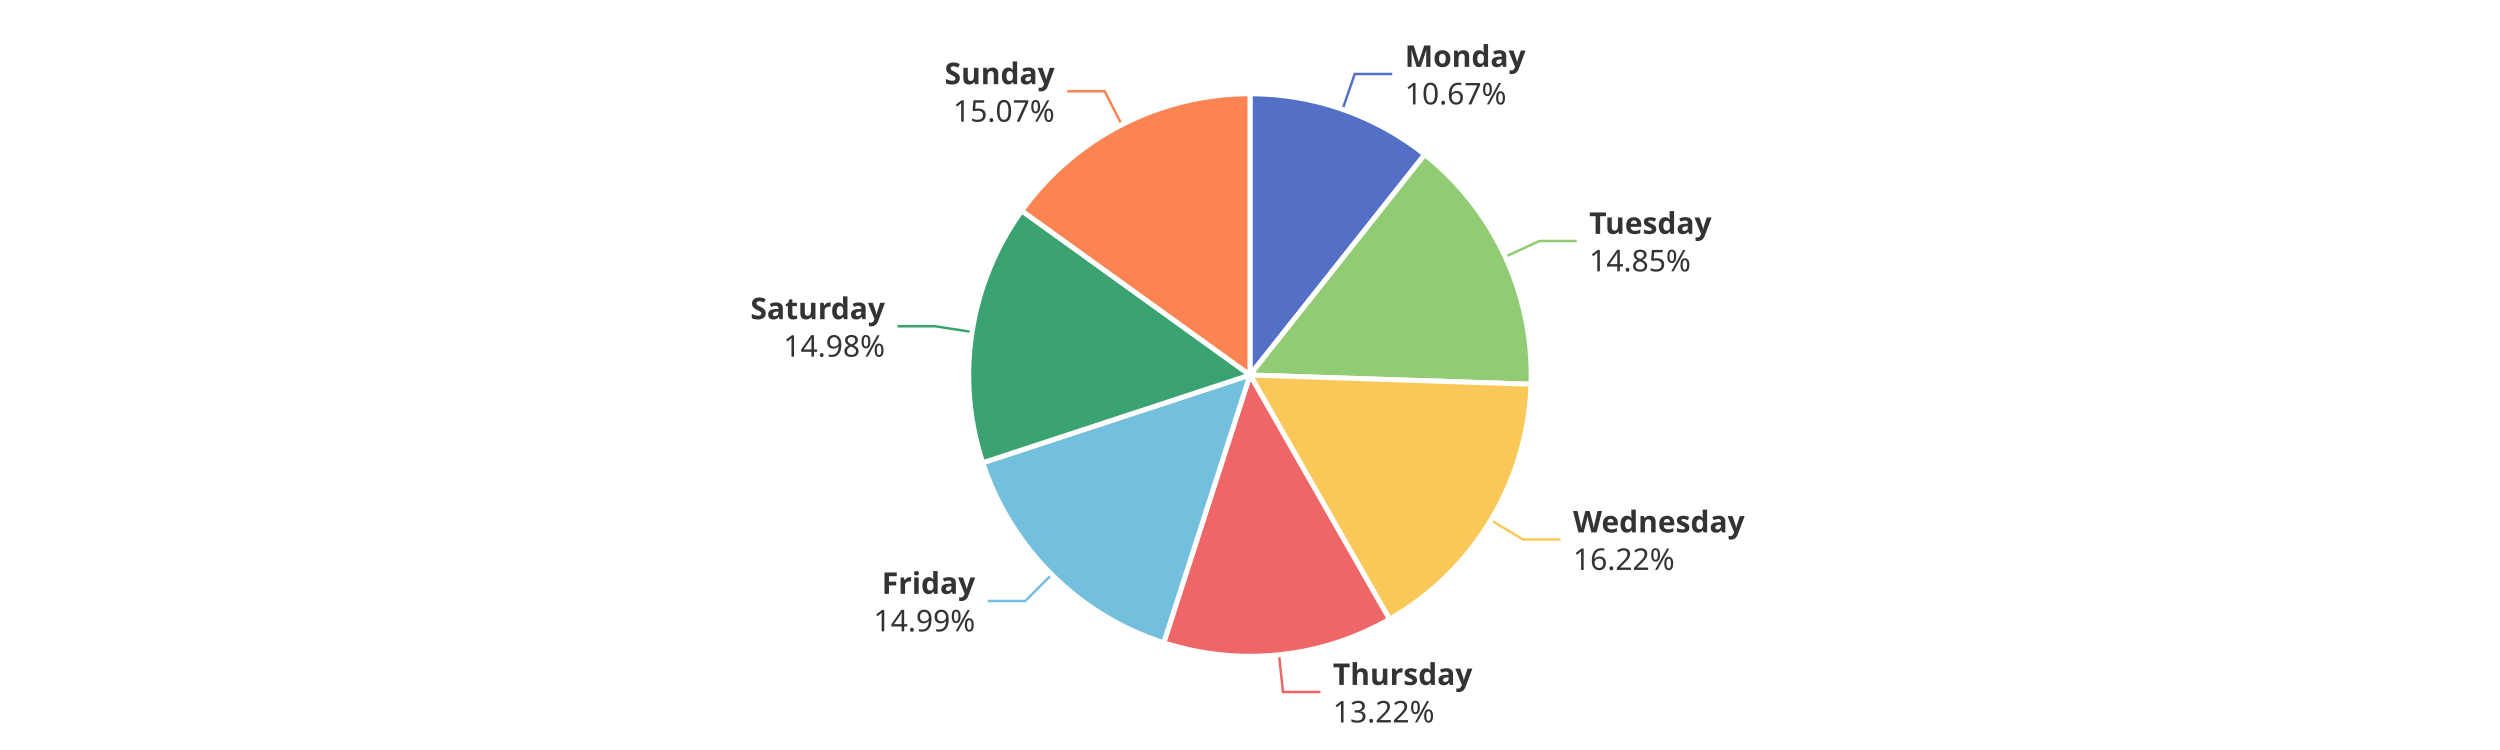
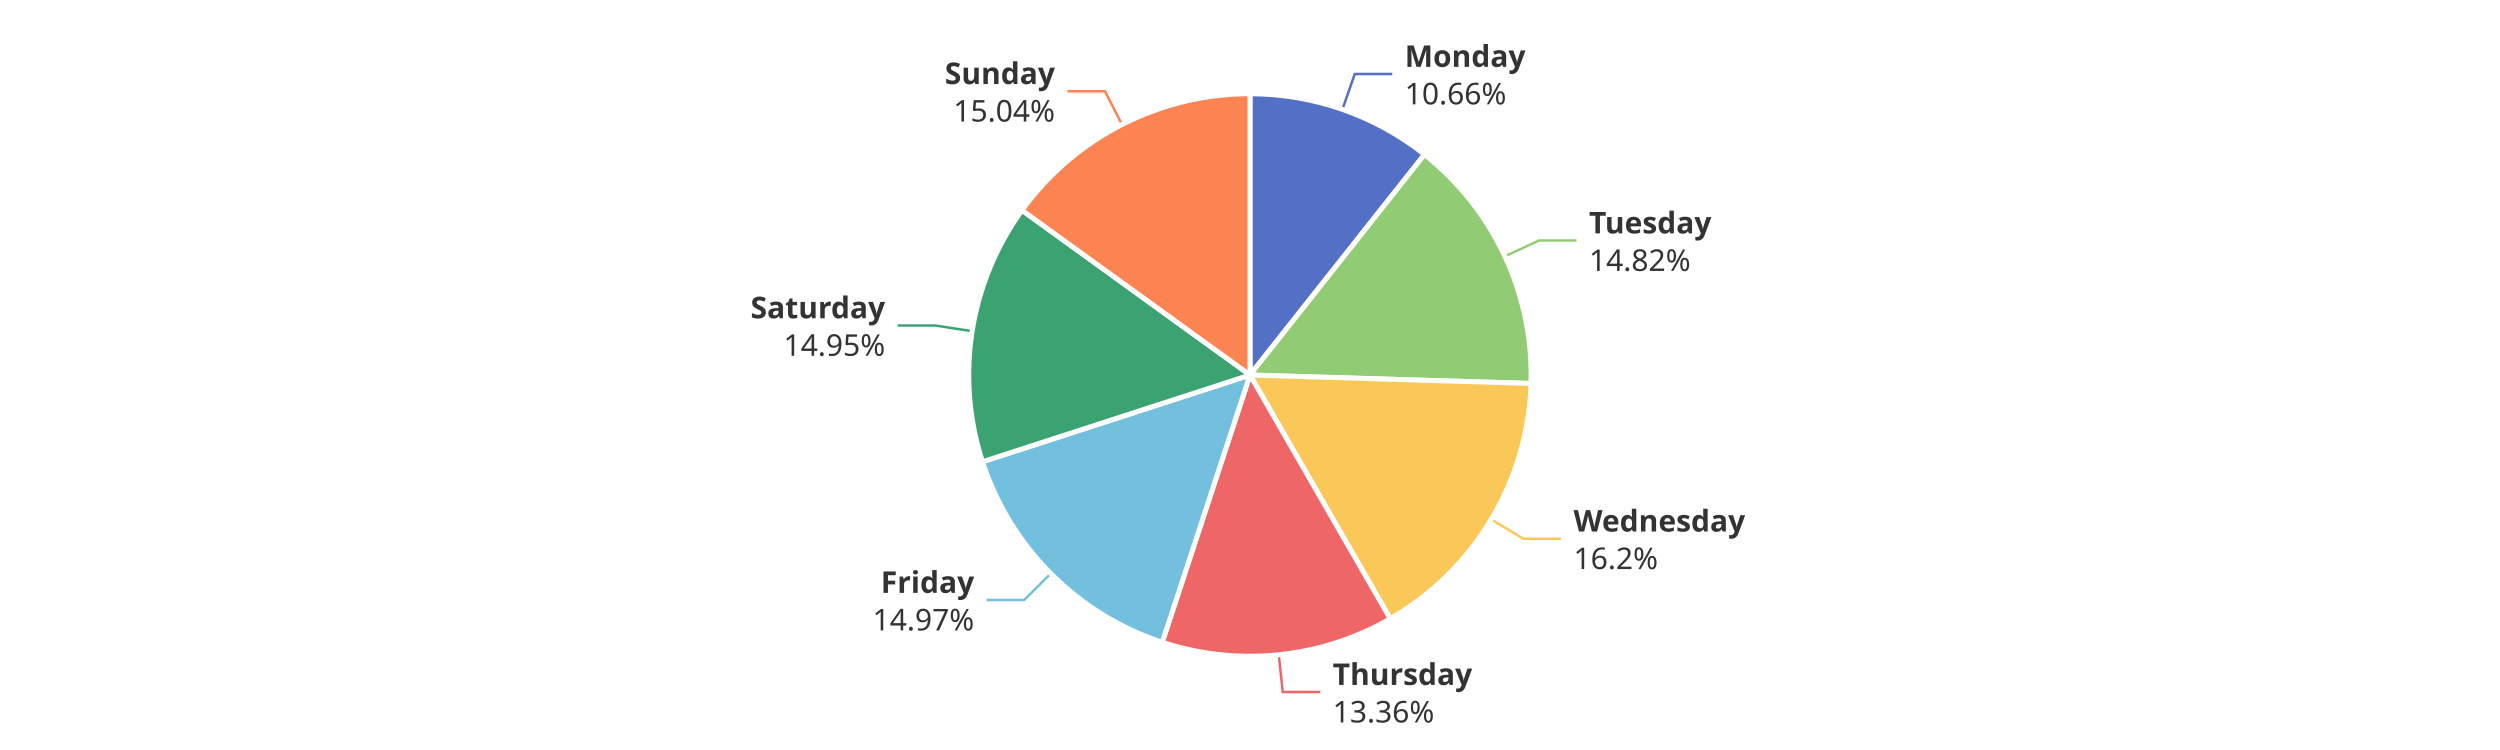
<svg xmlns="http://www.w3.org/2000/svg" width="1000" height="300" version="1.1" baseProfile="full" viewBox="0 0 1000 300">
  <rect width="1000" height="300" x="0" y="0" id="0" fill="#ffffff" />
-   <polyline points="537 43.8 541.9 29.6 556.9 29.6" fill="none" stroke="#5470c6" />
-   <polyline points="602.1 102.7 615.7 96.4 630.7 96.4" fill="none" stroke="#91cc75" />
-   <polyline points="596.4 208.1 609.2 215.8 624.2 215.8" fill="none" stroke="#fac858" />
-   <polyline points="511.6 261.9 513.2 276.8 528.2 276.8" fill="none" stroke="#ee6666" />
-   <polyline points="420.7 229.8 410.1 240.4 395.1 240.4" fill="none" stroke="#73c0de" />
-   <polyline points="388.8 132.8 374 130.5 359 130.5" fill="none" stroke="#3ba272" />
-   <polyline points="448.7 49.9 441.9 36.5 426.9 36.5" fill="none" stroke="#fc8452" />
-   <path d="M500 37.5A112.5 112.5 0 0 1 569.9 61.8L500 150Z" fill="#5470c6" stroke="#fff" stroke-width="2" stroke-linejoin="round" />
-   <path d="M569.9 61.8A112.5 112.5 0 0 1 612.4 153.7L500 150Z" fill="#91cc75" stroke="#fff" stroke-width="2" stroke-linejoin="round" />
-   <path d="M612.4 153.7A112.5 112.5 0 0 1 555.8 247.7L500 150Z" fill="#fac858" stroke="#fff" stroke-width="2" stroke-linejoin="round" />
-   <path d="M555.8 247.7A112.5 112.5 0 0 1 465.5 257.1L500 150Z" fill="#ee6666" stroke="#fff" stroke-width="2" stroke-linejoin="round" />
-   <path d="M465.5 257.1A112.5 112.5 0 0 1 393.1 185.1L500 150Z" fill="#73c0de" stroke="#fff" stroke-width="2" stroke-linejoin="round" />
-   <path d="M393.1 185.1A112.5 112.5 0 0 1 408.7 84.3L500 150Z" fill="#3ba272" stroke="#fff" stroke-width="2" stroke-linejoin="round" />
-   <path d="M408.7 84.3A112.5 112.5 0 0 1 500 37.5L500 150Z" fill="#fc8452" stroke="#fff" stroke-width="2" stroke-linejoin="round" />
-   <path d="M0 -15l42.8 0l0 30l-42.8 0Z" transform="translate(561.9391 29.595)" fill="none" />
-   <text dominant-baseline="central" text-anchor="start" style="font-size:12px;font-family:sans-serif;font-weight:bold;" y="-7.5" transform="translate(561.9391 29.595)" fill="#333" stroke="rgb(255,255,255)" stroke-width="2" paint-order="stroke" stroke-miterlimit="2">Monday</text>
-   <text dominant-baseline="central" text-anchor="start" style="font-size:12px;font-family:sans-serif;" y="7.5" transform="translate(561.9391 29.595)" fill="#333" stroke="rgb(255,255,255)" stroke-width="2" paint-order="stroke" stroke-miterlimit="2">10.67%</text>
-   <path d="M0 -15l46.2 0l0 30l-46.2 0Z" transform="translate(635.6813 96.3896)" fill="none" />
-   <text dominant-baseline="central" text-anchor="start" style="font-size:12px;font-family:sans-serif;font-weight:bold;" y="-7.5" transform="translate(635.6813 96.3896)" fill="#333" stroke="rgb(255,255,255)" stroke-width="2" paint-order="stroke" stroke-miterlimit="2">Tuesday</text>
-   <text dominant-baseline="central" text-anchor="start" style="font-size:12px;font-family:sans-serif;" y="7.5" transform="translate(635.6813 96.3896)" fill="#333" stroke="rgb(255,255,255)" stroke-width="2" paint-order="stroke" stroke-miterlimit="2">14.85%</text>
-   <path d="M0 -15l63.6 0l0 30l-63.6 0Z" transform="translate(629.2041 215.8082)" fill="none" />
-   <text dominant-baseline="central" text-anchor="start" style="font-size:12px;font-family:sans-serif;font-weight:bold;" y="-7.5" transform="translate(629.2041 215.8082)" fill="#333" stroke="rgb(255,255,255)" stroke-width="2" paint-order="stroke" stroke-miterlimit="2">Wednesday</text>
-   <text dominant-baseline="central" text-anchor="start" style="font-size:12px;font-family:sans-serif;" y="7.5" transform="translate(629.2041 215.8082)" fill="#333" stroke="rgb(255,255,255)" stroke-width="2" paint-order="stroke" stroke-miterlimit="2">16.22%</text>
-   <path d="M0 -15l50.2 0l0 30l-50.2 0Z" transform="translate(533.1534 276.8197)" fill="none" />
-   <text dominant-baseline="central" text-anchor="start" style="font-size:12px;font-family:sans-serif;font-weight:bold;" y="-7.5" transform="translate(533.1534 276.8197)" fill="#333" stroke="rgb(255,255,255)" stroke-width="2" paint-order="stroke" stroke-miterlimit="2">Thursday</text>
-   <text dominant-baseline="central" text-anchor="start" style="font-size:12px;font-family:sans-serif;" y="7.5" transform="translate(533.1534 276.8197)" fill="#333" stroke="rgb(255,255,255)" stroke-width="2" paint-order="stroke" stroke-miterlimit="2">13.22%</text>
-   <path d="M-40.9 -15l40.9 0l0 30l-40.9 0Z" transform="translate(390.0778 240.3895)" fill="none" />
-   <text dominant-baseline="central" text-anchor="end" style="font-size:12px;font-family:sans-serif;font-weight:bold;" y="-7.5" transform="translate(390.0778 240.3895)" fill="#333" stroke="rgb(255,255,255)" stroke-width="2" paint-order="stroke" stroke-miterlimit="2">Friday</text>
-   <text dominant-baseline="central" text-anchor="end" style="font-size:12px;font-family:sans-serif;" y="7.5" transform="translate(390.0778 240.3895)" fill="#333" stroke="rgb(255,255,255)" stroke-width="2" paint-order="stroke" stroke-miterlimit="2">14.99%</text>
-   <path d="M-48.2 -15l48.2 0l0 30l-48.2 0Z" transform="translate(353.9982 130.5116)" fill="none" />
-   <text dominant-baseline="central" text-anchor="end" style="font-size:12px;font-family:sans-serif;font-weight:bold;" y="-7.5" transform="translate(353.9982 130.5116)" fill="#333" stroke="rgb(255,255,255)" stroke-width="2" paint-order="stroke" stroke-miterlimit="2">Saturday</text>
-   <text dominant-baseline="central" text-anchor="end" style="font-size:12px;font-family:sans-serif;" y="7.5" transform="translate(353.9982 130.5116)" fill="#333" stroke="rgb(255,255,255)" stroke-width="2" paint-order="stroke" stroke-miterlimit="2">14.98%</text>
-   <path d="M-40.9 -15l40.9 0l0 30l-40.9 0Z" transform="translate(421.8719 36.5215)" fill="none" />
-   <text dominant-baseline="central" text-anchor="end" style="font-size:12px;font-family:sans-serif;font-weight:bold;" y="-7.5" transform="translate(421.8719 36.5215)" fill="#333" stroke="rgb(255,255,255)" stroke-width="2" paint-order="stroke" stroke-miterlimit="2">Sunday</text>
-   <text dominant-baseline="central" text-anchor="end" style="font-size:12px;font-family:sans-serif;" y="7.5" transform="translate(421.8719 36.5215)" fill="#333" stroke="rgb(255,255,255)" stroke-width="2" paint-order="stroke" stroke-miterlimit="2">15.07%</text>
+   <polyline points="537 43.7 541.9 29.6 556.9 29.6" fill="none" stroke="#5470c6" />
+   <polyline points="602 102.5 615.6 96.2 630.6 96.2" fill="none" stroke="#91cc75" />
+   <polyline points="596.5 207.8 609.4 215.5 624.4 215.5" fill="none" stroke="#fac858" />
+   <polyline points="511.5 261.9 513.1 276.8 528.1 276.8" fill="none" stroke="#ee6666" />
+   <polyline points="420.3 229.4 409.7 240 394.7 240" fill="none" stroke="#73c0de" />
+   <polyline points="388.9 132.5 374.1 130.2 359.1 130.2" fill="none" stroke="#3ba272" />
+   <polyline points="448.8 49.8 442 36.5 427 36.5" fill="none" stroke="#fc8452" />
+   <path d="M500 37.5A112.5 112.5 0 0 1 569.8 61.8L500 150Z" fill="#5470c6" stroke="#fff" stroke-width="2" stroke-linejoin="round" />
+   <path d="M569.8 61.8A112.5 112.5 0 0 1 612.4 153.4L500 150Z" fill="#91cc75" stroke="#fff" stroke-width="2" stroke-linejoin="round" />
+   <path d="M612.4 153.4A112.5 112.5 0 0 1 556.1 247.5L500 150Z" fill="#fac858" stroke="#fff" stroke-width="2" stroke-linejoin="round" />
+   <path d="M556.1 247.5A112.5 112.5 0 0 1 464.9 256.9L500 150Z" fill="#ee6666" stroke="#fff" stroke-width="2" stroke-linejoin="round" />
+   <path d="M464.9 256.9A112.5 112.5 0 0 1 393 184.7L500 150Z" fill="#73c0de" stroke="#fff" stroke-width="2" stroke-linejoin="round" />
+   <path d="M393 184.7A112.5 112.5 0 0 1 408.8 84.1L500 150Z" fill="#3ba272" stroke="#fff" stroke-width="2" stroke-linejoin="round" />
+   <path d="M408.8 84.1A112.5 112.5 0 0 1 500 37.5L500 150Z" fill="#fc8452" stroke="#fff" stroke-width="2" stroke-linejoin="round" />
+   <path d="M0 -15l42.8 0l0 30l-42.8 0Z" transform="translate(561.9012 29.5818)" fill="none" />
+   <text dominant-baseline="central" text-anchor="start" style="font-size:12px;font-family:sans-serif;font-weight:bold;" y="-7.5" transform="translate(561.9012 29.5818)" fill="#333" stroke="rgb(255,255,255)" stroke-width="2" paint-order="stroke" stroke-miterlimit="2">Monday</text>
+   <text dominant-baseline="central" text-anchor="start" style="font-size:12px;font-family:sans-serif;" y="7.5" transform="translate(561.9012 29.5818)" fill="#333" stroke="rgb(255,255,255)" stroke-width="2" paint-order="stroke" stroke-miterlimit="2">10.66%</text>
+   <path d="M0 -15l46.2 0l0 30l-46.2 0Z" transform="translate(635.597 96.2079)" fill="none" />
+   <text dominant-baseline="central" text-anchor="start" style="font-size:12px;font-family:sans-serif;font-weight:bold;" y="-7.5" transform="translate(635.597 96.2079)" fill="#333" stroke="rgb(255,255,255)" stroke-width="2" paint-order="stroke" stroke-miterlimit="2">Tuesday</text>
+   <text dominant-baseline="central" text-anchor="start" style="font-size:12px;font-family:sans-serif;" y="7.5" transform="translate(635.597 96.2079)" fill="#333" stroke="rgb(255,255,255)" stroke-width="2" paint-order="stroke" stroke-miterlimit="2">14.82%</text>
+   <path d="M0 -15l63.6 0l0 30l-63.6 0Z" transform="translate(629.4102 215.4649)" fill="none" />
+   <text dominant-baseline="central" text-anchor="start" style="font-size:12px;font-family:sans-serif;font-weight:bold;" y="-7.5" transform="translate(629.4102 215.4649)" fill="#333" stroke="rgb(255,255,255)" stroke-width="2" paint-order="stroke" stroke-miterlimit="2">Wednesday</text>
+   <text dominant-baseline="central" text-anchor="start" style="font-size:12px;font-family:sans-serif;" y="7.5" transform="translate(629.4102 215.4649)" fill="#333" stroke="rgb(255,255,255)" stroke-width="2" paint-order="stroke" stroke-miterlimit="2">16.2%</text>
+   <path d="M0 -15l50.2 0l0 30l-50.2 0Z" transform="translate(533.0738 276.8279)" fill="none" />
+   <text dominant-baseline="central" text-anchor="start" style="font-size:12px;font-family:sans-serif;font-weight:bold;" y="-7.5" transform="translate(533.0738 276.8279)" fill="#333" stroke="rgb(255,255,255)" stroke-width="2" paint-order="stroke" stroke-miterlimit="2">Thursday</text>
+   <text dominant-baseline="central" text-anchor="start" style="font-size:12px;font-family:sans-serif;" y="7.5" transform="translate(533.0738 276.8279)" fill="#333" stroke="rgb(255,255,255)" stroke-width="2" paint-order="stroke" stroke-miterlimit="2">13.36%</text>
+   <path d="M-40.9 -15l40.9 0l0 30l-40.9 0Z" transform="translate(389.6812 239.9931)" fill="none" />
+   <text dominant-baseline="central" text-anchor="end" style="font-size:12px;font-family:sans-serif;font-weight:bold;" y="-7.5" transform="translate(389.6812 239.9931)" fill="#333" stroke="rgb(255,255,255)" stroke-width="2" paint-order="stroke" stroke-miterlimit="2">Friday</text>
+   <text dominant-baseline="central" text-anchor="end" style="font-size:12px;font-family:sans-serif;" y="7.5" transform="translate(389.6812 239.9931)" fill="#333" stroke="rgb(255,255,255)" stroke-width="2" paint-order="stroke" stroke-miterlimit="2">14.97%</text>
+   <path d="M-48.2 -15l48.2 0l0 30l-48.2 0Z" transform="translate(354.0538 130.1555)" fill="none" />
+   <text dominant-baseline="central" text-anchor="end" style="font-size:12px;font-family:sans-serif;font-weight:bold;" y="-7.5" transform="translate(354.0538 130.1555)" fill="#333" stroke="rgb(255,255,255)" stroke-width="2" paint-order="stroke" stroke-miterlimit="2">Saturday</text>
+   <text dominant-baseline="central" text-anchor="end" style="font-size:12px;font-family:sans-serif;" y="7.5" transform="translate(354.0538 130.1555)" fill="#333" stroke="rgb(255,255,255)" stroke-width="2" paint-order="stroke" stroke-miterlimit="2">14.95%</text>
+   <path d="M-40.9 -15l40.9 0l0 30l-40.9 0Z" transform="translate(421.9789 36.4668)" fill="none" />
+   <text dominant-baseline="central" text-anchor="end" style="font-size:12px;font-family:sans-serif;font-weight:bold;" y="-7.5" transform="translate(421.9789 36.4668)" fill="#333" stroke="rgb(255,255,255)" stroke-width="2" paint-order="stroke" stroke-miterlimit="2">Sunday</text>
+   <text dominant-baseline="central" text-anchor="end" style="font-size:12px;font-family:sans-serif;" y="7.5" transform="translate(421.9789 36.4668)" fill="#333" stroke="rgb(255,255,255)" stroke-width="2" paint-order="stroke" stroke-miterlimit="2">15.04%</text>
</svg>
